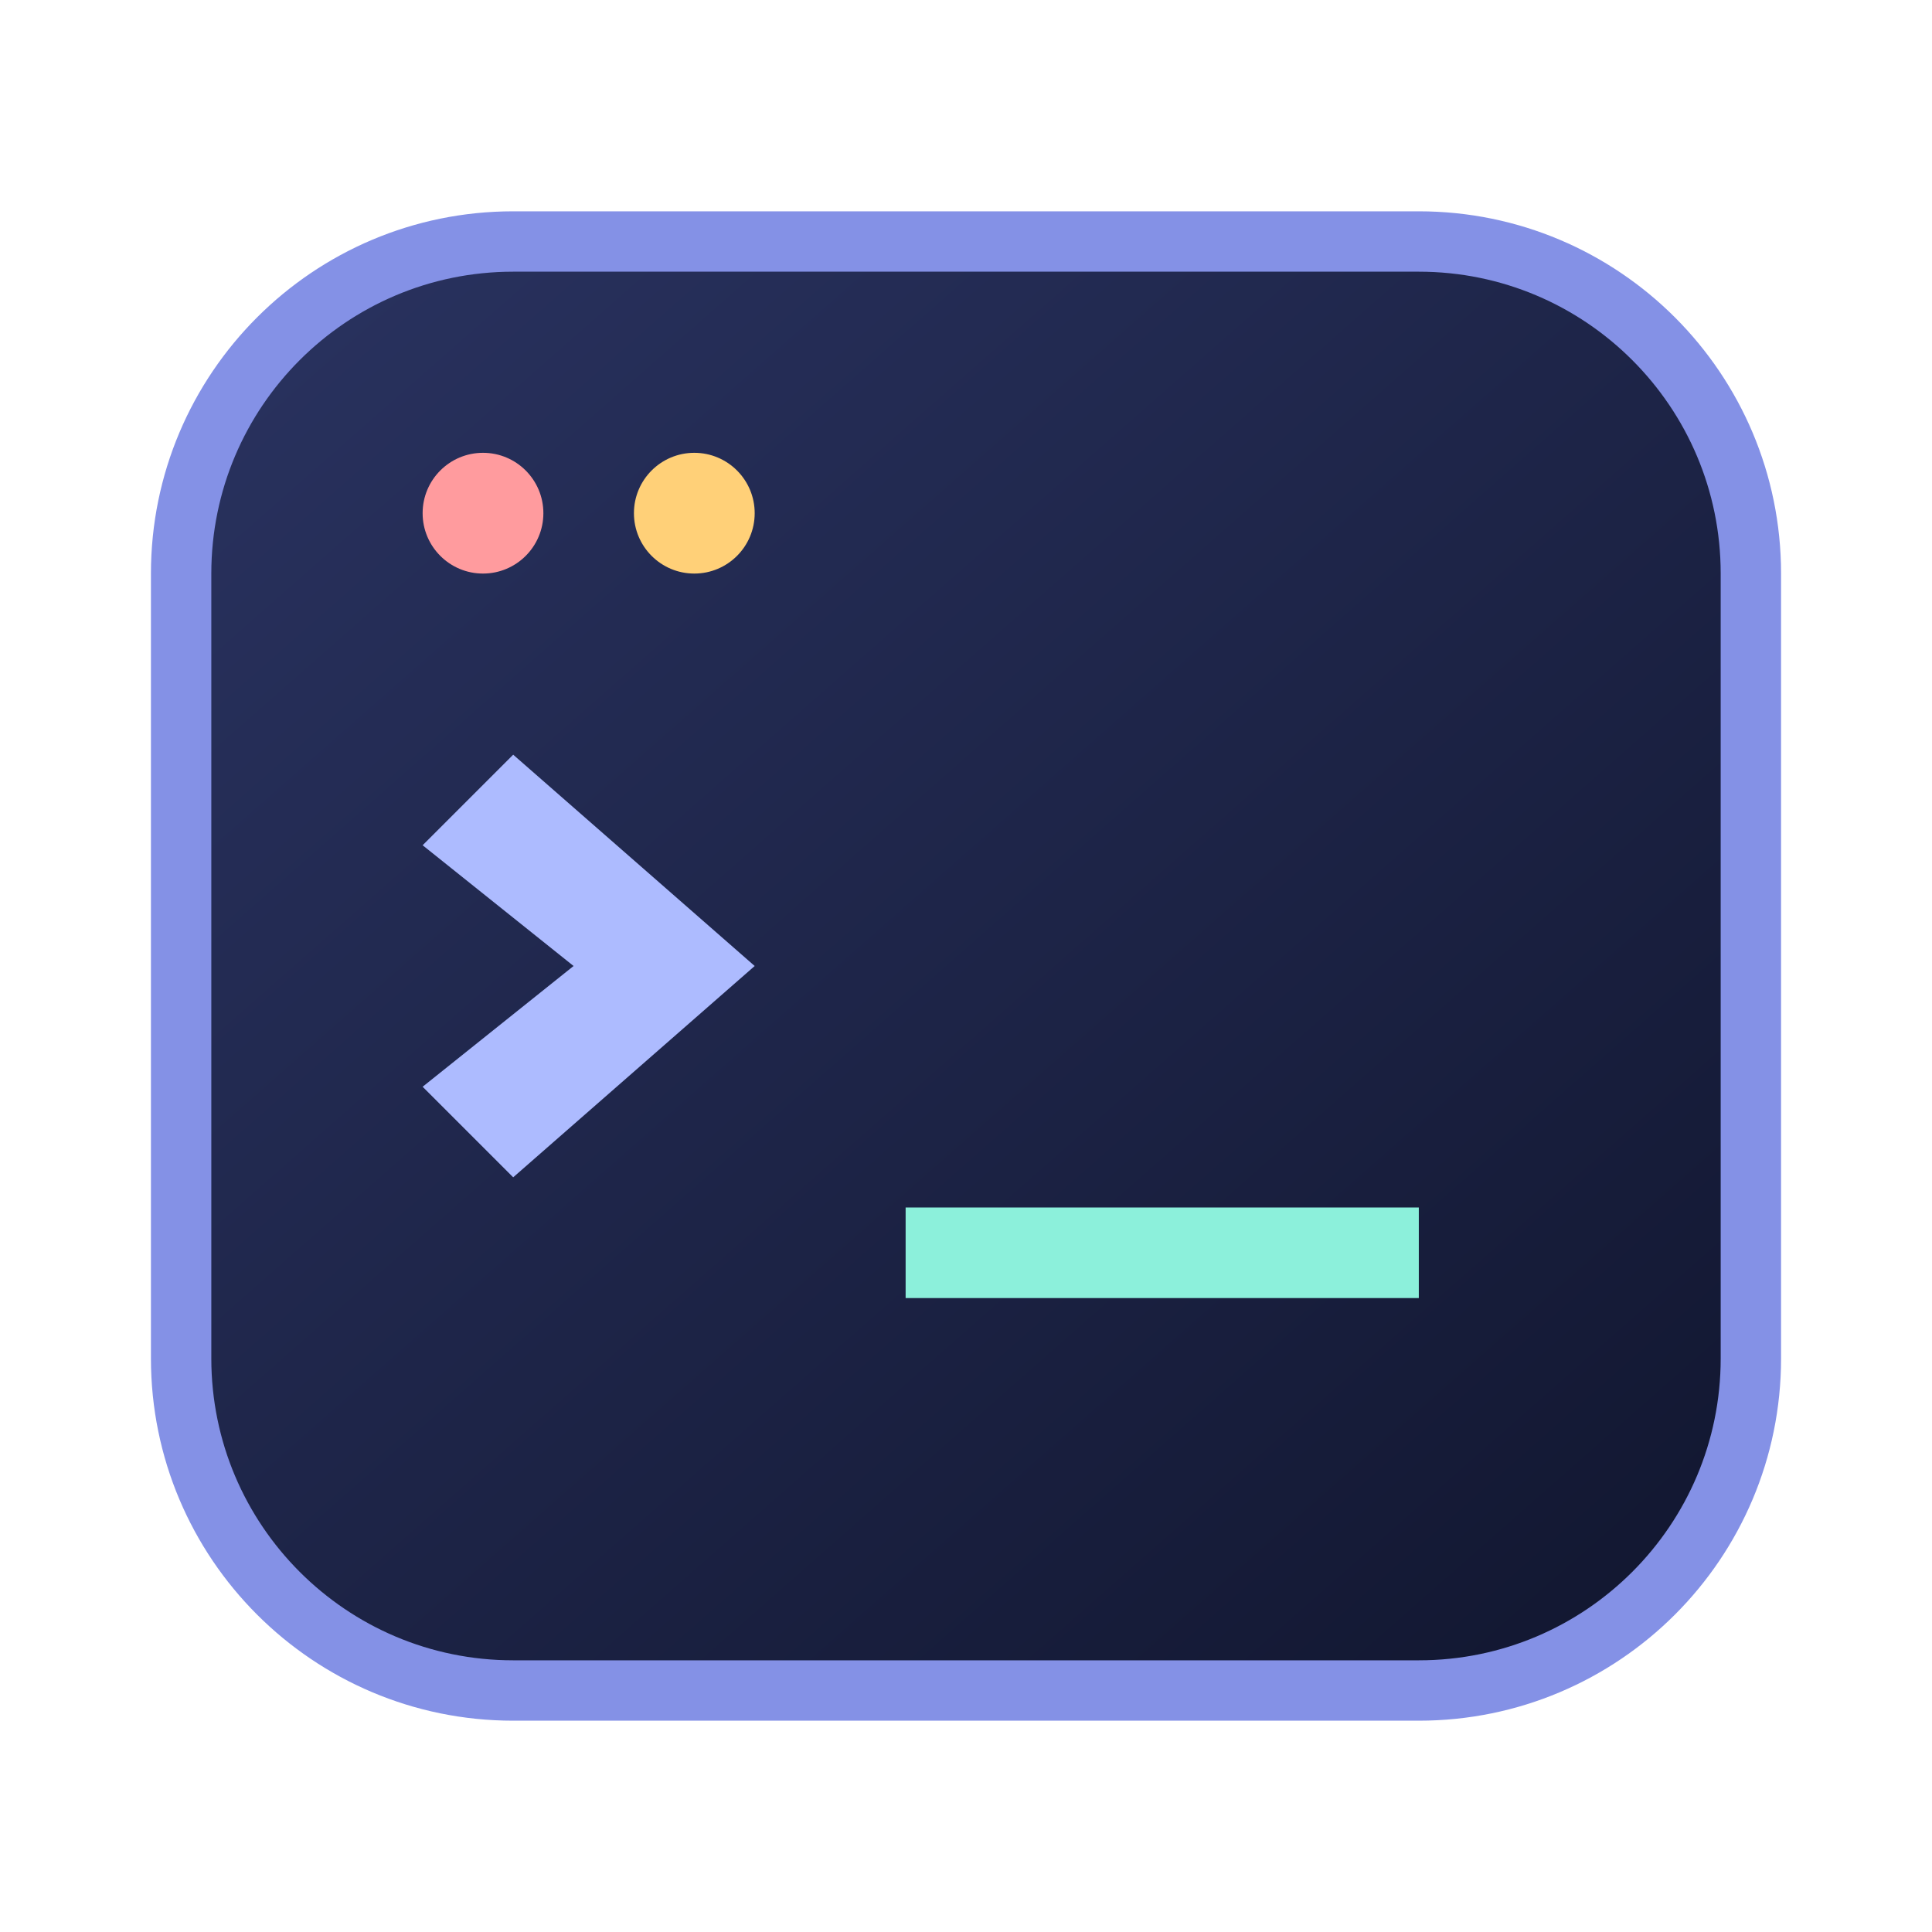
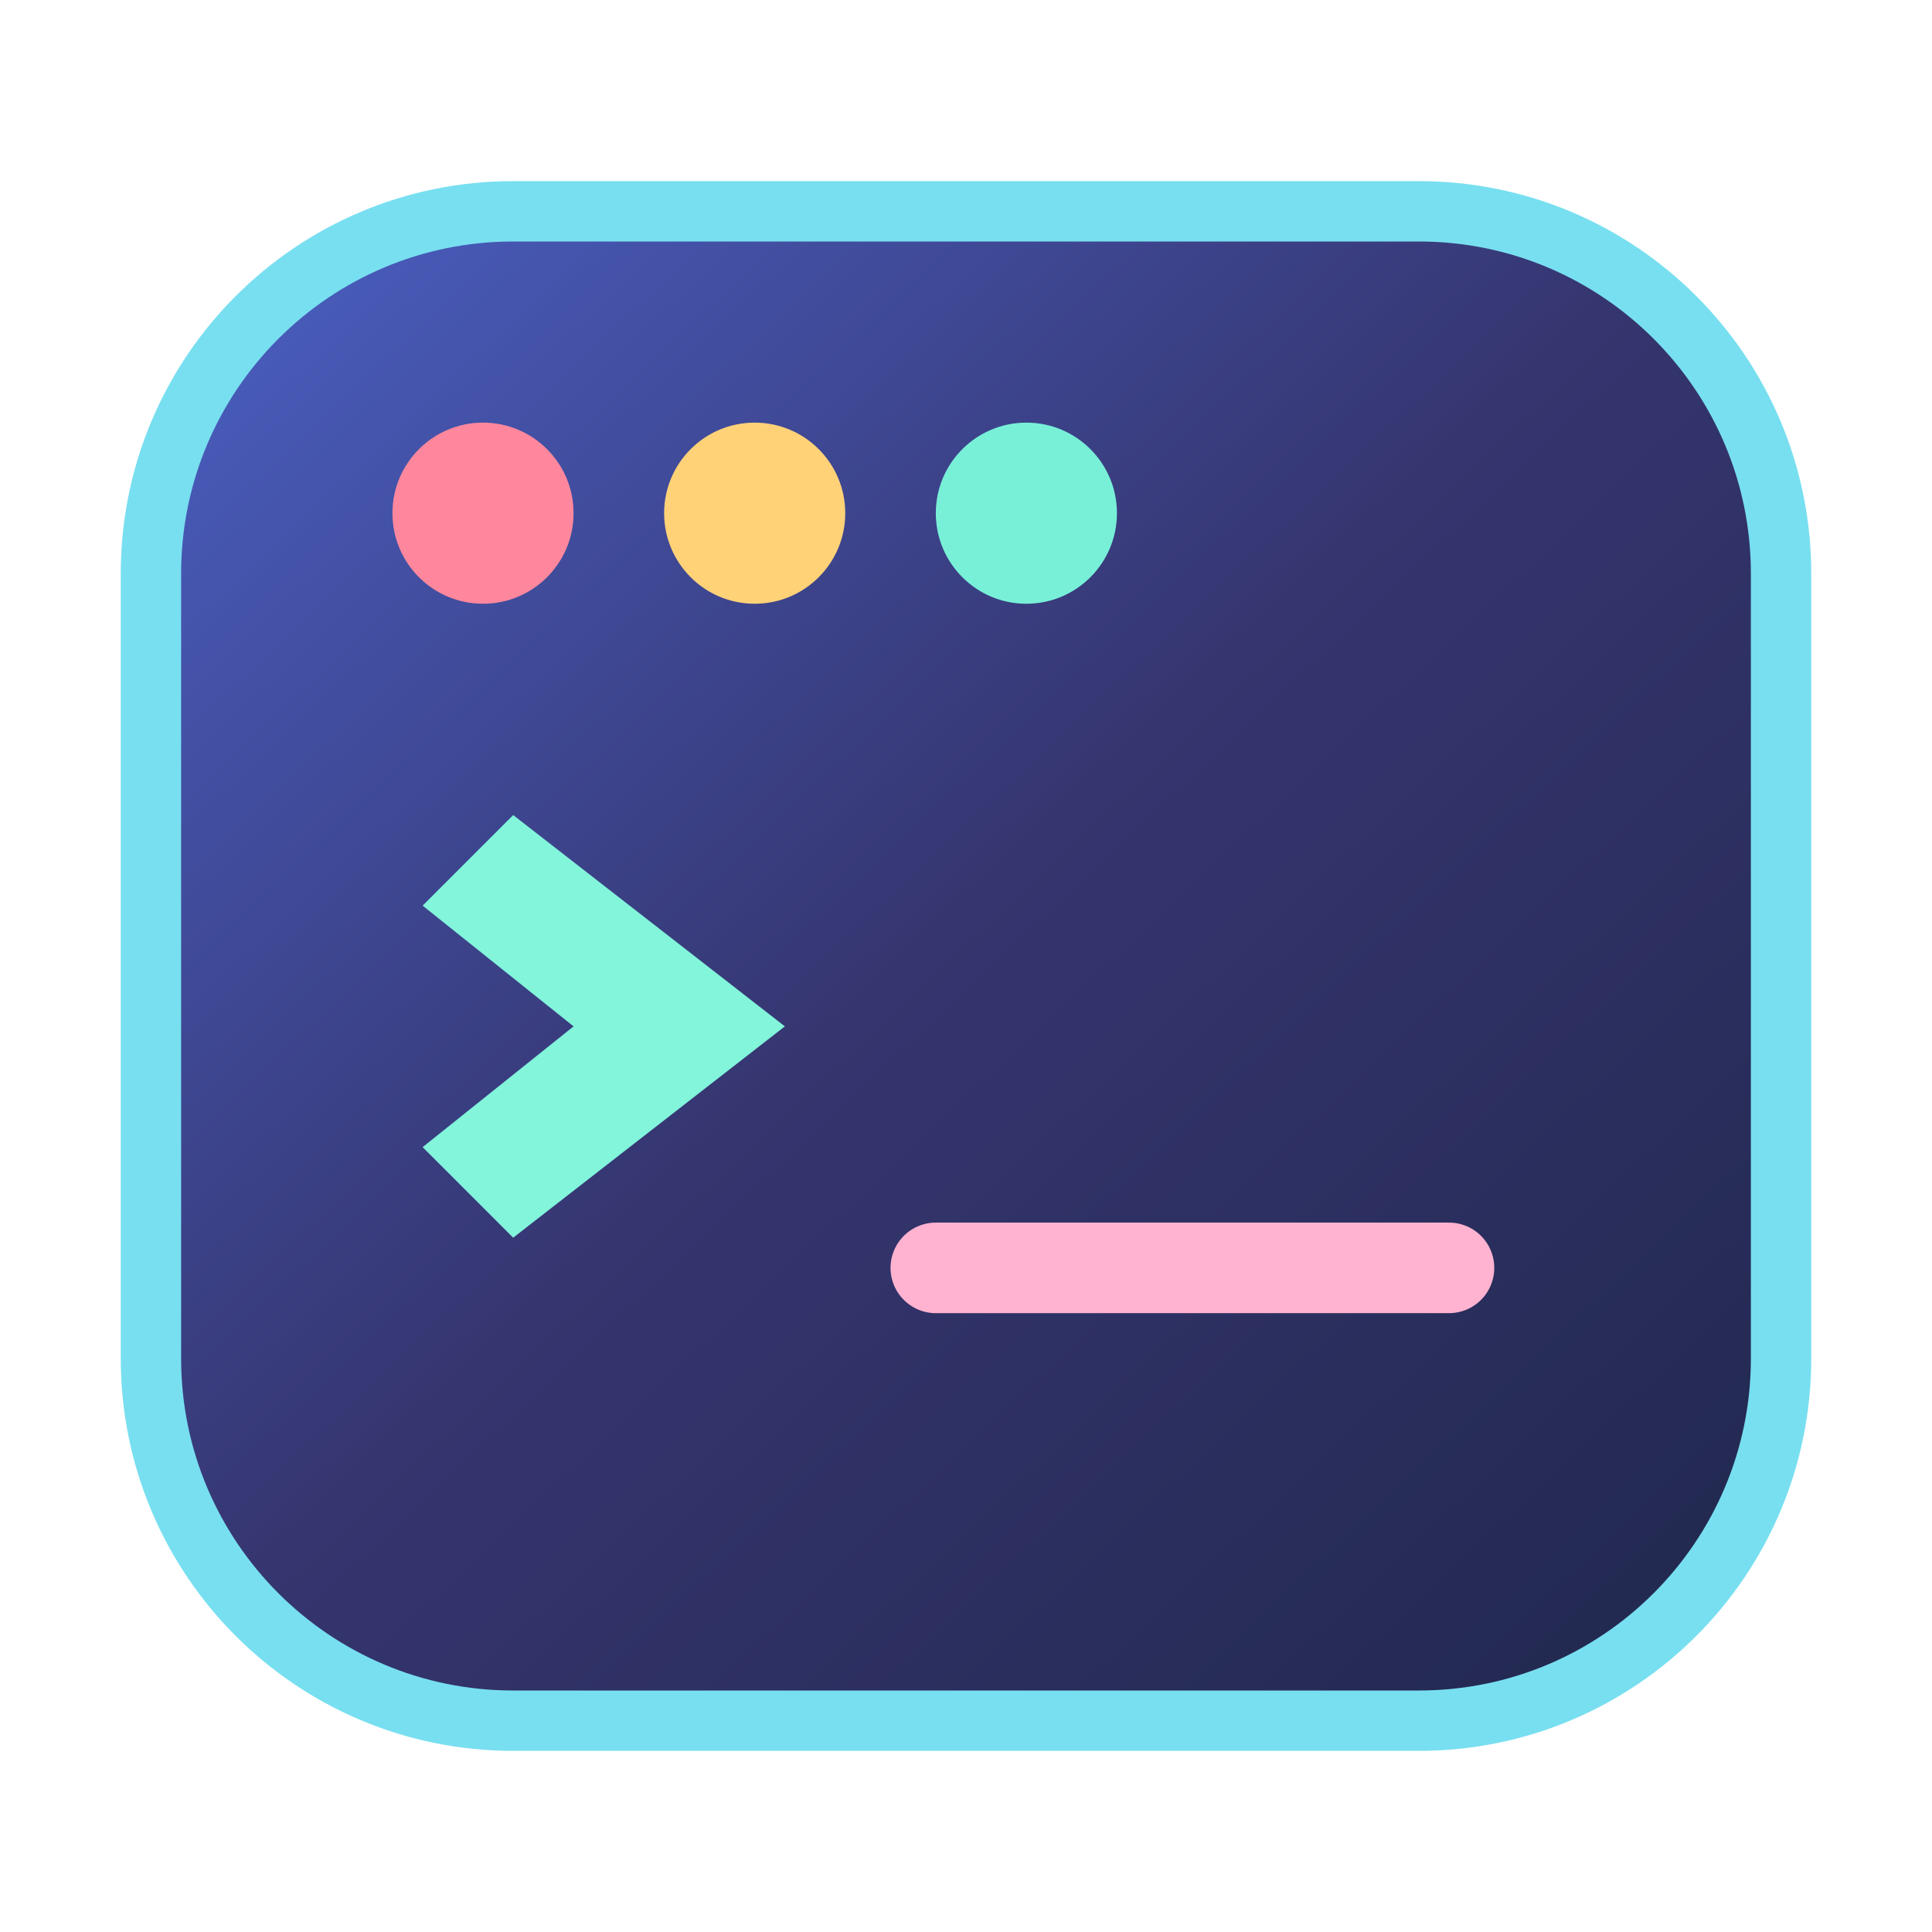
<svg xmlns="http://www.w3.org/2000/svg" viewBox="0 0 64 64">
  <defs>
-     <linearGradient id="a" x1="10" y1="8" x2="54" y2="58" gradientUnits="userSpaceOnUse">
-       <stop stop-color="#29325f" />
-       <stop offset="1" stop-color="#11162f" />
+     <linearGradient id="b" x1="8" y1="7" x2="56" y2="58" gradientUnits="userSpaceOnUse">
+       <stop stop-color="#4a5fc1" />
+       <stop offset=".48" stop-color="#35356f" />
+       <stop offset="1" stop-color="#20284d" />
    </linearGradient>
  </defs>
-   <rect x="6" y="8" width="52" height="48" rx="11" fill="url(#a)" stroke="#8491e6" stroke-width="2" />
-   <path fill="#adbbff" d="m17 25 8 7-8 7-3-3 5-4-5-4z" />
-   <path fill="#8cf0db" d="M30 40h17v3H30z" />
-   <circle cx="16" cy="17" r="2" fill="#ff9b9e" />
-   <circle cx="23" cy="17" r="2" fill="#ffd078" />
+   <rect x="5" y="7" width="54" height="50" rx="12" fill="url(#b)" stroke="#78dff0" stroke-width="2" />
+   <circle cx="16" cy="17" r="3" fill="#ff879d" />
+   <circle cx="25" cy="17" r="3" fill="#ffd278" />
+   <circle cx="34" cy="17" r="3" fill="#78f0d8" />
+   <path d="m17 27 9 7-9 7-3-3 5-4-5-4z" fill="#83f5db" />
+   <path d="M31 42h17" stroke="#ffb3d0" stroke-linecap="round" stroke-width="3" />
</svg>
